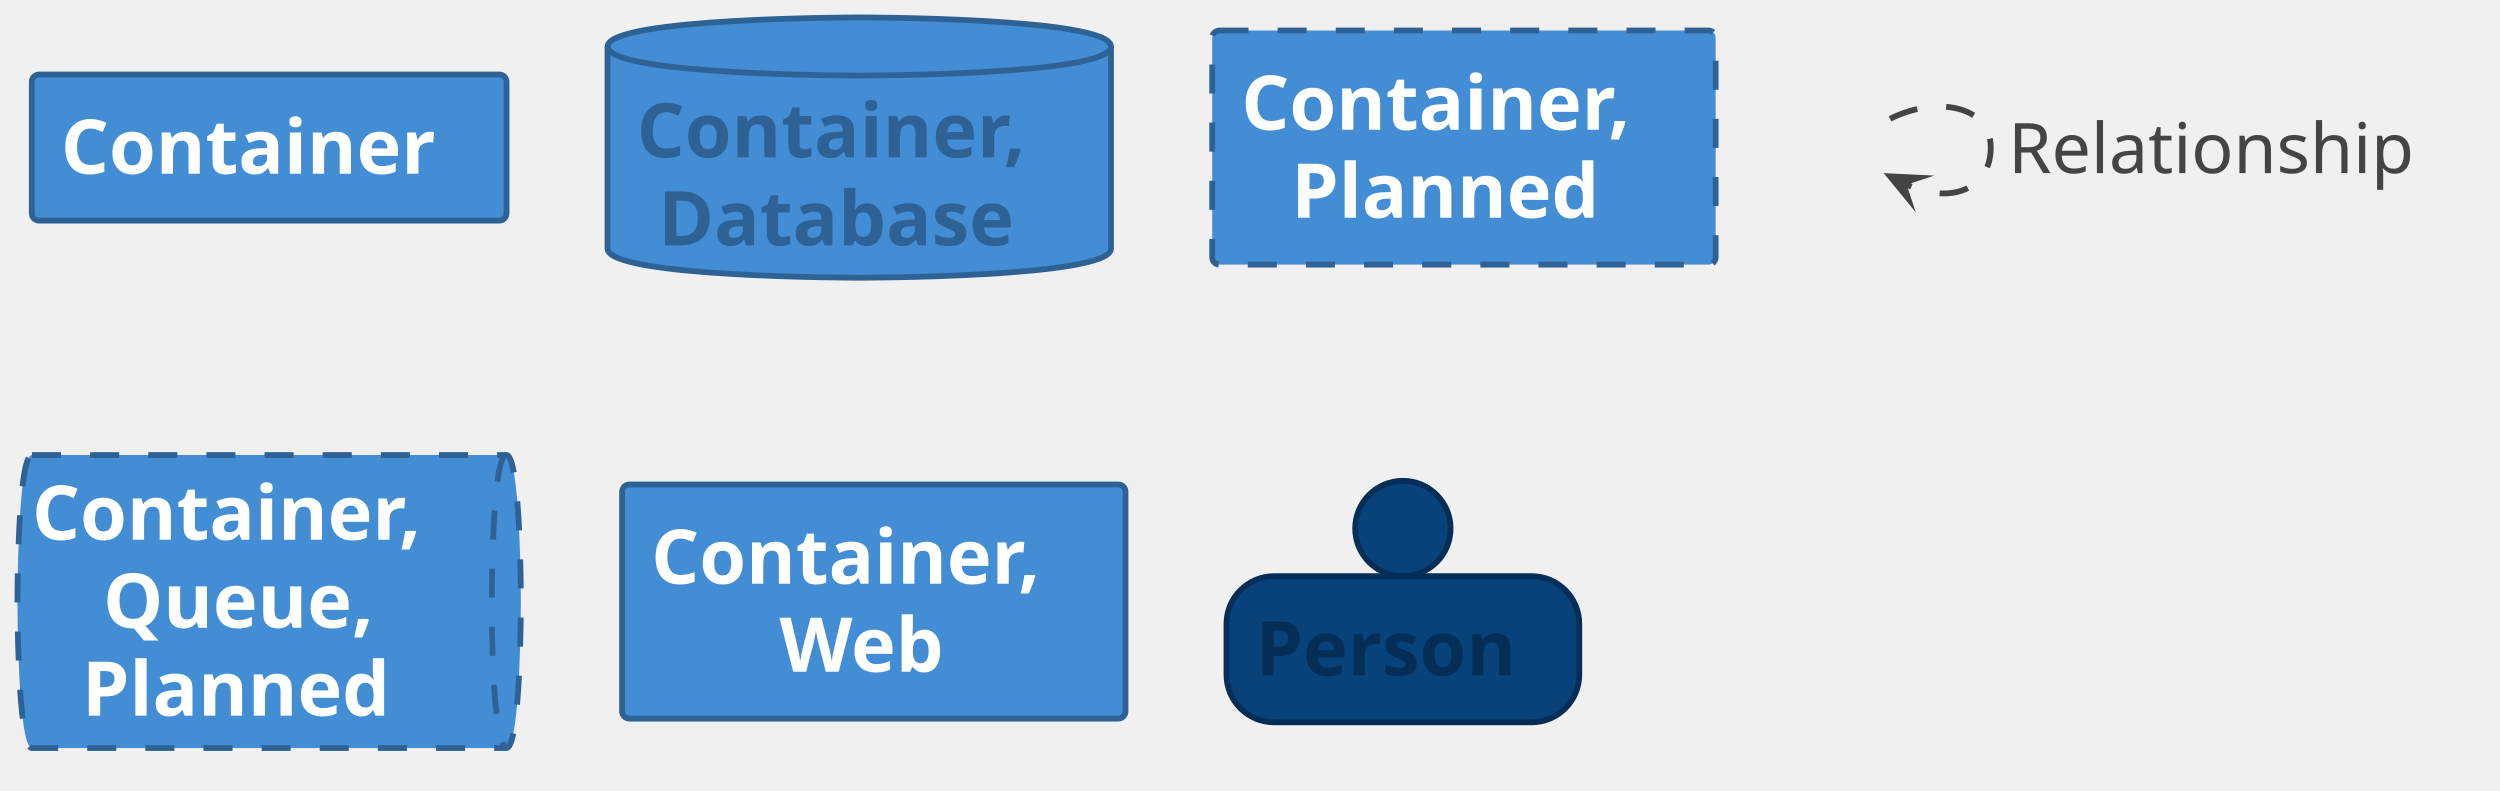
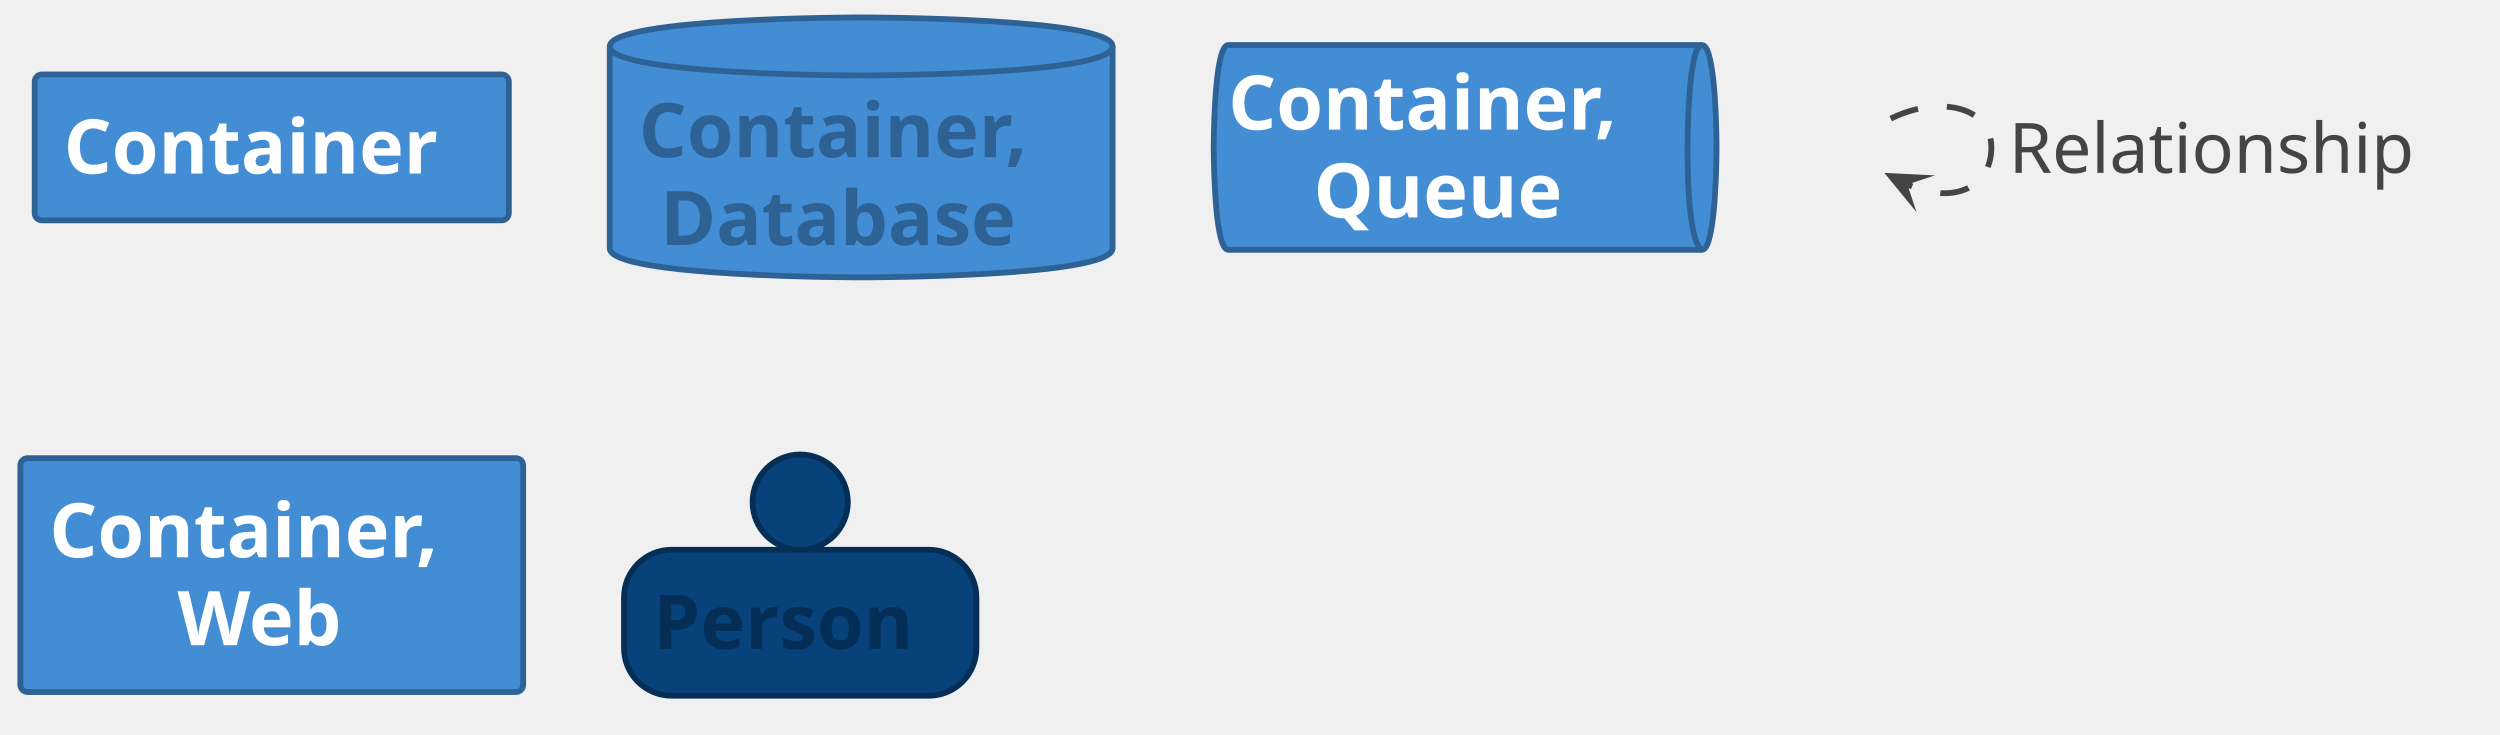
- <svg xmlns="http://www.w3.org/2000/svg" version="1.1" data-diagram-type="DESCRIPTION" style="width:860px;height:272px;background:#FFFFFF;" width="860px" height="272px" viewBox="0 0 860 272" zoomAndPan="magnify" preserveAspectRatio="none" contentStyleType="text/css">
+ <svg xmlns="http://www.w3.org/2000/svg" version="1.1" data-diagram-type="DESCRIPTION" style="width:861px;height:253px;background:#FFFFFF;" width="861px" height="253px" viewBox="0 0 861 253" zoomAndPan="magnify" preserveAspectRatio="none" contentStyleType="text/css">
  <defs />
  <g font-family="sans-serif" lengthAdjust="spacing">
-     <g class="entity" data-qualified-name="..Container" id="ent0001" data-source-line="110">
-       <rect x="10.94" y="25.63" width="163.305" height="50.266" fill="#438DD5" style="stroke:#2E6295;stroke-width:2;" rx="2.5" ry="2.5" />
-       <text x="20.94" y="59.764" fill="#FFF" font-size="26" textLength="143.305" font-weight="700">Container</text>
+     <g class="entity" data-qualified-name="..Container" id="ent0001" data-source-line="98">
+       <rect x="11.94" y="25.63" width="163.305" height="50.266" fill="#438DD5" style="stroke:#2E6295;stroke-width:2;" rx="2.5" ry="2.5" />
+       <text x="21.94" y="59.764" fill="#FFF" font-size="26" textLength="143.305" font-weight="700">Container</text>
    </g>
-     <g class="entity" data-qualified-name="..Container. Database" id="ent0002" data-source-line="112">
-       <path d="M209,16 C209,6 295.591,6 295.591,6 C295.591,6 382.182,6 382.182,16 L382.182,85.531 C382.182,95.531 295.591,95.531 295.591,95.531 C295.591,95.531 209,95.531 209,85.531 L209,16" style="stroke:#2E6295;stroke-width:2;" fill="#438DD5" />
-       <path d="M209,16 C209,26 295.591,26 295.591,26 C295.591,26 382.182,26 382.182,16" style="stroke:#2E6295;stroke-width:2;" fill="none" />
-       <text x="219" y="54.134" fill="#2E6295" font-size="26" textLength="153.182" font-weight="700">Container,</text>
-       <text x="226.408" y="84.399" fill="#2E6295" font-size="26" textLength="138.366" font-weight="700">Database</text>
+     <g class="entity" data-qualified-name="..Container. Database" id="ent0002" data-source-line="100">
+       <path d="M210,16 C210,6 296.591,6 296.591,6 C296.591,6 383.182,6 383.182,16 L383.182,85.531 C383.182,95.531 296.591,95.531 296.591,95.531 C296.591,95.531 210,95.531 210,85.531 L210,16" style="stroke:#2E6295;stroke-width:2;" fill="#438DD5" />
+       <path d="M210,16 C210,26 296.591,26 296.591,26 C296.591,26 383.182,26 383.182,16" style="stroke:#2E6295;stroke-width:2;" fill="none" />
+       <text x="220" y="54.134" fill="#2E6295" font-size="26" textLength="153.182" font-weight="700">Container,</text>
+       <text x="227.408" y="84.399" fill="#2E6295" font-size="26" textLength="138.366" font-weight="700">Database</text>
    </g>
-     <g class="entity" data-qualified-name="..Container. Planned" id="ent0003" data-source-line="114">
-       <rect x="417" y="10.5" width="173.182" height="80.531" fill="#438DD5" style="stroke:#2E6295;stroke-width:2;stroke-dasharray:10,10;" rx="2.5" ry="2.5" />
-       <text x="427" y="44.634" fill="#FFF" font-size="26" textLength="153.182" font-weight="700">Container,</text>
-       <text x="444.202" y="74.899" fill="#FFF" font-size="26" textLength="118.777" font-weight="700">Planned</text>
+     <g class="entity" data-qualified-name="..Container. Queue" id="ent0003" data-source-line="102">
+       <path d="M423,15.5 L586.182,15.5 C591.182,15.5 591.182,50.766 591.182,50.766 C591.182,50.766 591.182,86.031 586.182,86.031 L423,86.031 C418,86.031 418,50.766 418,50.766 C418,50.766 418,15.5 423,15.5" style="stroke:#2E6295;stroke-width:2;" fill="#438DD5" />
+       <path d="M586.182,15.5 C581.182,15.5 581.182,50.766 581.182,50.766 C581.182,86.031 586.182,86.031 586.182,86.031" style="stroke:#2E6295;stroke-width:2;" fill="none" />
+       <text x="423" y="44.634" fill="#FFF" font-size="26" textLength="153.182" font-weight="700">Container,</text>
+       <text x="452.396" y="74.899" fill="#FFF" font-size="26" textLength="94.39" font-weight="700">Queue</text>
    </g>
-     <g class="entity" data-qualified-name="..Container. Queue. Planned" id="ent0004" data-source-line="116">
-       <path d="M11,156.53 L174.182,156.53 C179.182,156.53 179.182,206.928 179.182,206.928 C179.182,206.928 179.182,257.327 174.182,257.327 L11,257.327 C6,257.327 6,206.928 6,206.928 C6,206.928 6,156.53 11,156.53" style="stroke:#2E6295;stroke-width:2;stroke-dasharray:10,10;" fill="#438DD5" />
-       <path d="M174.182,156.53 C169.182,156.53 169.182,206.928 169.182,206.928 C169.182,257.327 174.182,257.327 174.182,257.327" style="stroke:#2E6295;stroke-width:2;stroke-dasharray:10,10;" fill="none" />
-       <text x="11" y="185.664" fill="#FFF" font-size="26" textLength="153.182" font-weight="700">Container,</text>
-       <text x="35.458" y="215.929" fill="#FFF" font-size="26" textLength="104.267" font-weight="700">Queue,</text>
-       <text x="28.202" y="246.195" fill="#FFF" font-size="26" textLength="118.777" font-weight="700">Planned</text>
+     <g class="entity" data-qualified-name="..Container. Web" id="ent0004" data-source-line="104">
+       <rect x="7" y="157.8" width="173.182" height="80.531" fill="#438DD5" style="stroke:#2E6295;stroke-width:2;" rx="2.5" ry="2.5" />
+       <text x="17" y="191.934" fill="#FFF" font-size="26" textLength="153.182" font-weight="700">Container,</text>
+       <text x="61.129" y="222.199" fill="#FFF" font-size="26" textLength="64.924" font-weight="700">Web</text>
    </g>
-     <g class="entity" data-qualified-name="..Container. Web" id="ent0005" data-source-line="118">
-       <rect x="214" y="166.67" width="173.182" height="80.531" fill="#438DD5" style="stroke:#2E6295;stroke-width:2;" rx="2.5" ry="2.5" />
-       <text x="224" y="200.804" fill="#FFF" font-size="26" textLength="153.182" font-weight="700">Container,</text>
-       <text x="268.129" y="231.069" fill="#FFF" font-size="26" textLength="64.924" font-weight="700">Web</text>
+     <g class="entity" data-qualified-name="..Person" id="ent0005" data-source-line="106">
+       <ellipse cx="275.59" cy="172.932" rx="16.402" ry="16.402" fill="#08427B" style="stroke:#052E56;stroke-width:2;" />
+       <rect x="214.91" y="189.334" width="121.359" height="50.266" fill="#08427B" style="stroke:#052E56;stroke-width:2;" rx="16.402" ry="16.402" />
+       <text x="224.91" y="223.467" fill="#052E56" font-size="26" textLength="101.359" font-weight="700">Person</text>
    </g>
-     <g class="entity" data-qualified-name="..Person" id="ent0006" data-source-line="120">
-       <ellipse cx="482.59" cy="181.802" rx="16.402" ry="16.402" fill="#08427B" style="stroke:#052E56;stroke-width:2;" />
-       <rect x="421.91" y="198.204" width="121.359" height="50.266" fill="#08427B" style="stroke:#052E56;stroke-width:2;" rx="16.402" ry="16.402" />
-       <text x="431.91" y="232.337" fill="#052E56" font-size="26" textLength="101.359" font-weight="700">Person</text>
+     <g class="entity" data-qualified-name="1" id="ent0006" data-source-line="108">
+       <rect x="626.37" y="32.62" width="24.45" height="36.297" fill="none" style="stroke:none;" rx="2.5" ry="2.5" />
    </g>
-     <g class="entity" data-qualified-name="1" id="ent0007" data-source-line="122">
-       <rect x="625.37" y="32.62" width="24.45" height="36.297" fill="none" style="stroke:none;" rx="2.5" ry="2.5" />
-     </g>
-     <g class="link" data-entity-1="ent0007" data-entity-2="ent0007" id="lnk8" data-source-line="123" data-link-type="dependency">
-       <path d="M650.17,40.88 C665.98,32.92 684.82,36.21 684.82,50.77 C684.82,65.32 670.446,70.868 654.636,62.908" style="stroke:#444;stroke-width:2;stroke-dasharray:10,10;" fill="none" id="1-to-1" />
-       <polygon points="650.17,60.66,656.41,68.28,654.636,62.908,660.007,61.135,650.17,60.66" fill="#444" style="stroke:#444;stroke-width:2;stroke-linejoin:miter;stroke-miterlimit:10;" />
-       <text x="690.82" y="59.547" fill="#444" font-size="24" textLength="148.406">Relationship</text>
+     <g class="link" data-entity-1="ent0006" data-entity-2="ent0006" id="lnk7" data-source-line="109" data-link-type="dependency">
+       <path d="M651.17,40.87 C666.98,32.91 685.82,36.21 685.82,50.77 C685.82,65.32 671.446,70.868 655.636,62.908" style="stroke:#444;stroke-width:2;stroke-dasharray:10,10;" fill="none" id="1-to-1" />
+       <polygon points="651.17,60.66,657.41,68.28,655.636,62.908,661.007,61.135,651.17,60.66" fill="#444" style="stroke:#444;stroke-width:2;stroke-linejoin:miter;stroke-miterlimit:10;" />
+       <text x="691.82" y="59.547" fill="#444" font-size="24" textLength="148.406">Relationship</text>
    </g>
  </g>
</svg>
